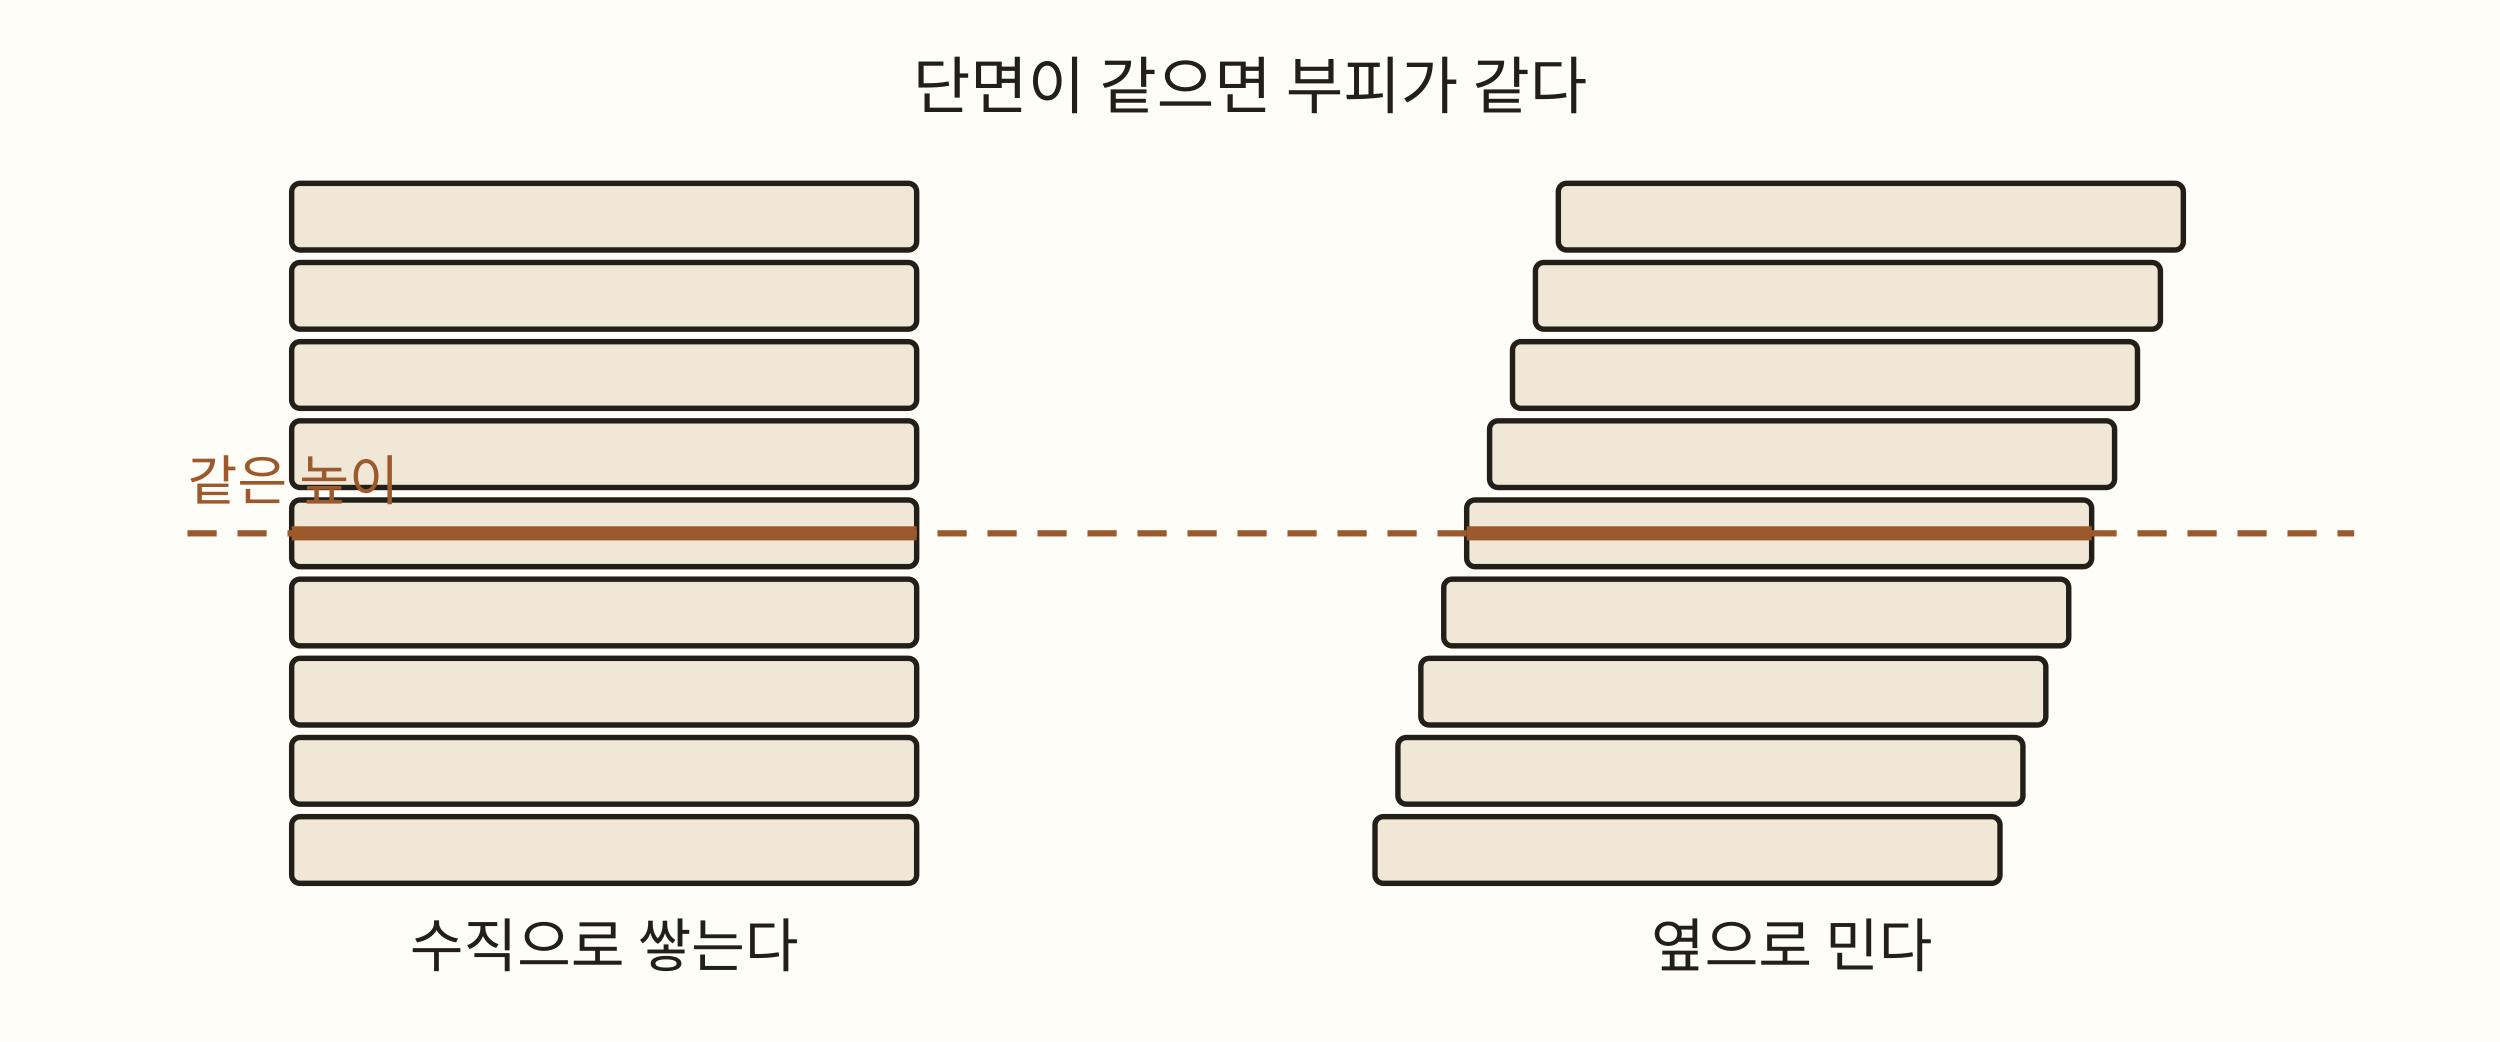
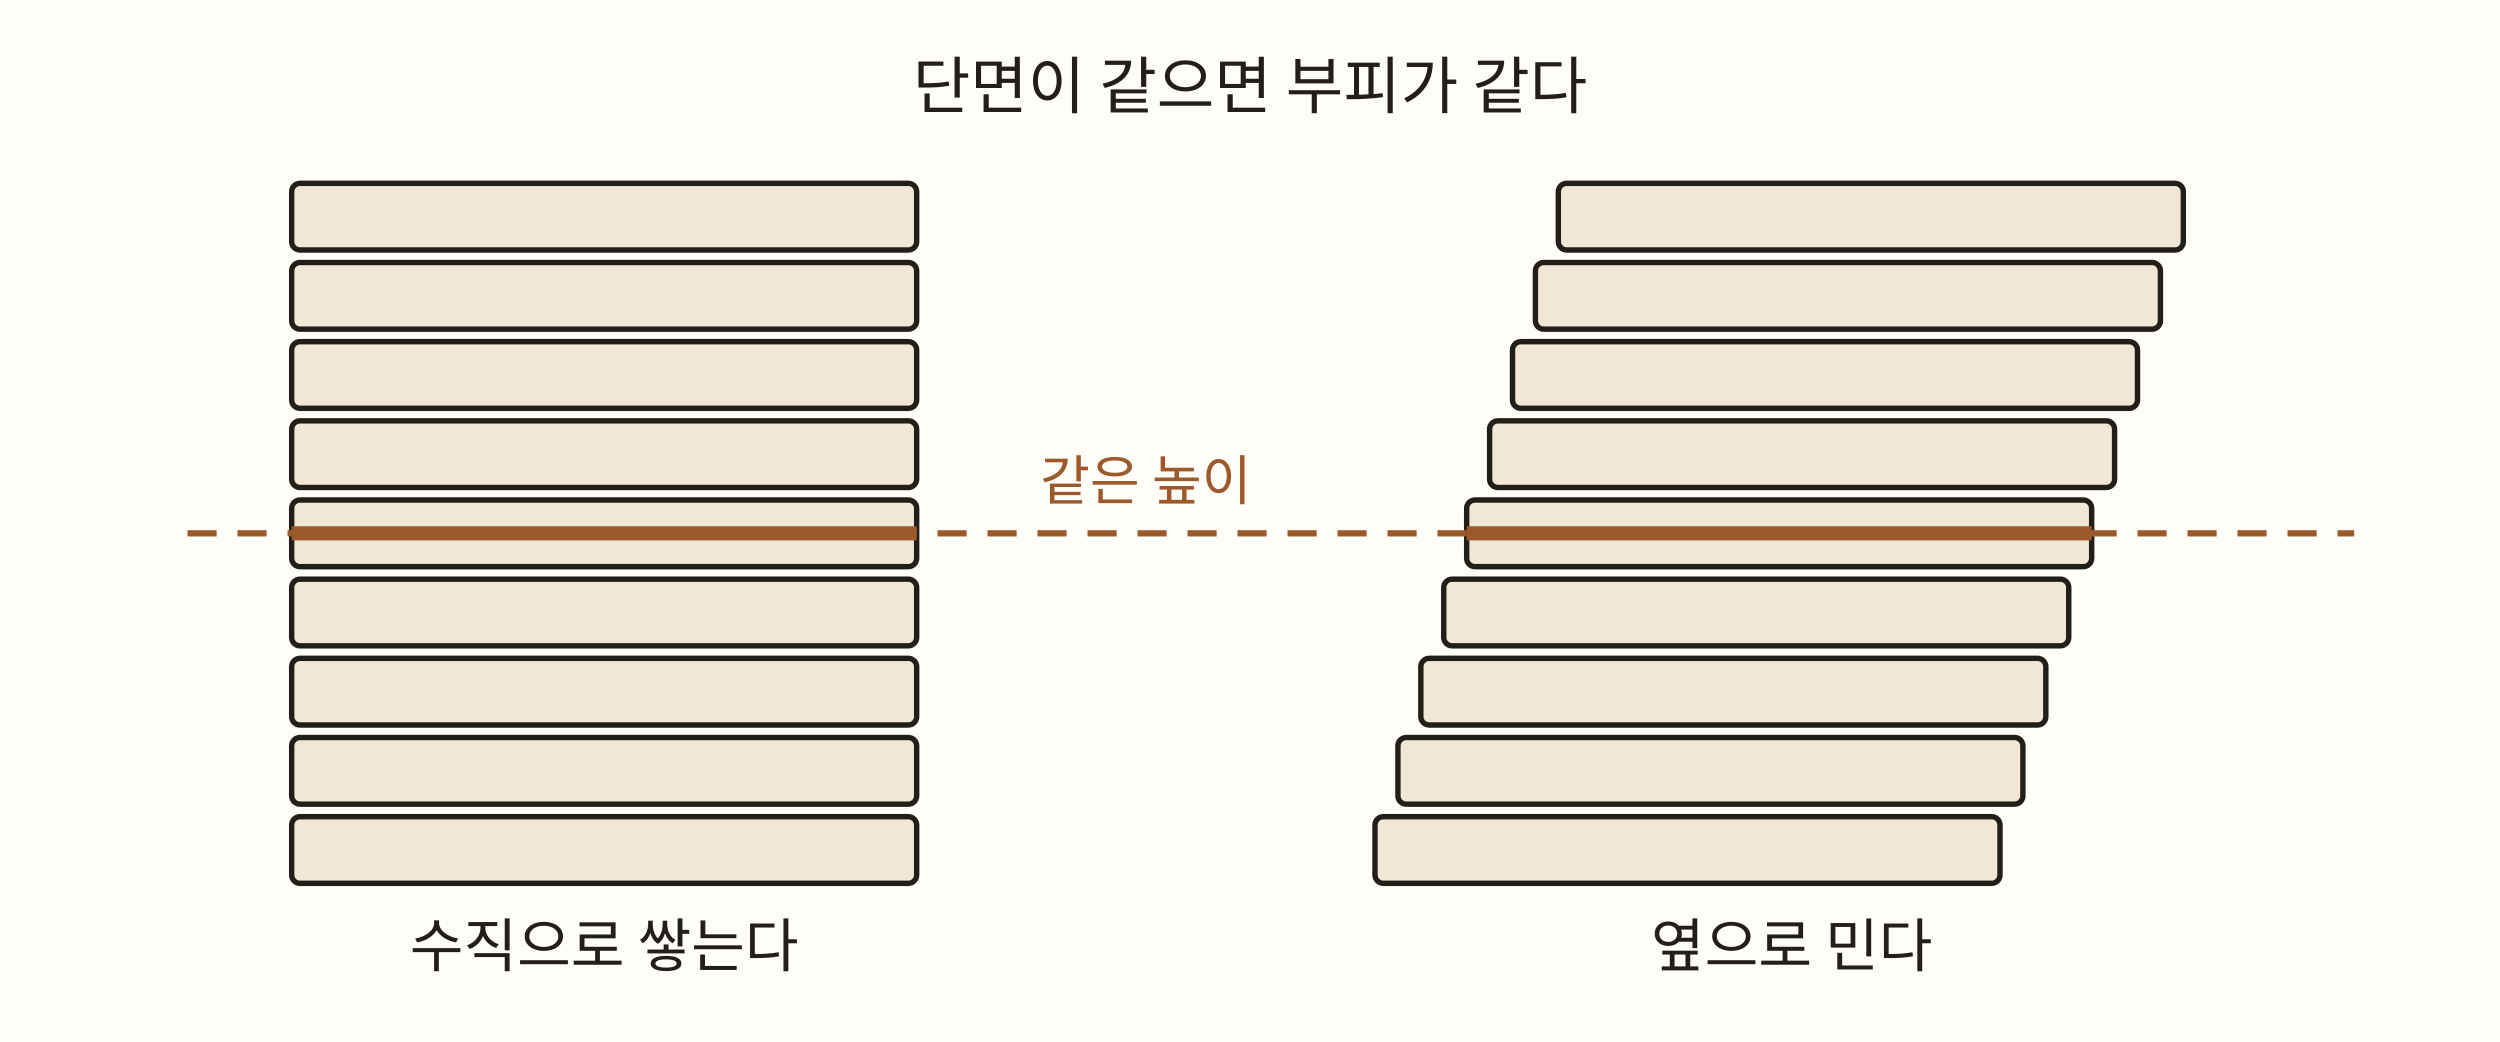
<svg xmlns="http://www.w3.org/2000/svg" viewBox="0 0 600 250" role="img" aria-label="수직으로 쌓은 카드 더미와 옆으로 민 카드 더미의 부피가 같다">
  <rect width="600" height="250" fill="#FFFDF7" />
  <rect x="70.0" y="196.0" width="150" height="16" rx="2" fill="#F0E7D6" stroke="#221E18" stroke-width="1.3" />
  <rect x="70.0" y="177.0" width="150" height="16" rx="2" fill="#F0E7D6" stroke="#221E18" stroke-width="1.3" />
  <rect x="70.0" y="158.0" width="150" height="16" rx="2" fill="#F0E7D6" stroke="#221E18" stroke-width="1.3" />
  <rect x="70.0" y="139.0" width="150" height="16" rx="2" fill="#F0E7D6" stroke="#221E18" stroke-width="1.3" />
  <rect x="70.0" y="120.0" width="150" height="16" rx="2" fill="#F0E7D6" stroke="#221E18" stroke-width="1.3" />
  <rect x="70.0" y="101.0" width="150" height="16" rx="2" fill="#F0E7D6" stroke="#221E18" stroke-width="1.3" />
  <rect x="70.0" y="82.0" width="150" height="16" rx="2" fill="#F0E7D6" stroke="#221E18" stroke-width="1.3" />
  <rect x="70.0" y="63.0" width="150" height="16" rx="2" fill="#F0E7D6" stroke="#221E18" stroke-width="1.3" />
  <rect x="70.0" y="44.0" width="150" height="16" rx="2" fill="#F0E7D6" stroke="#221E18" stroke-width="1.3" />
  <rect x="330.0" y="196.0" width="150" height="16" rx="2" fill="#F0E7D6" stroke="#221E18" stroke-width="1.3" />
  <rect x="335.5" y="177.0" width="150" height="16" rx="2" fill="#F0E7D6" stroke="#221E18" stroke-width="1.3" />
  <rect x="341.0" y="158.0" width="150" height="16" rx="2" fill="#F0E7D6" stroke="#221E18" stroke-width="1.3" />
  <rect x="346.5" y="139.0" width="150" height="16" rx="2" fill="#F0E7D6" stroke="#221E18" stroke-width="1.3" />
  <rect x="352.0" y="120.0" width="150" height="16" rx="2" fill="#F0E7D6" stroke="#221E18" stroke-width="1.3" />
  <rect x="357.5" y="101.0" width="150" height="16" rx="2" fill="#F0E7D6" stroke="#221E18" stroke-width="1.3" />
  <rect x="363.0" y="82.0" width="150" height="16" rx="2" fill="#F0E7D6" stroke="#221E18" stroke-width="1.3" />
  <rect x="368.5" y="63.0" width="150" height="16" rx="2" fill="#F0E7D6" stroke="#221E18" stroke-width="1.3" />
  <rect x="374.0" y="44.0" width="150" height="16" rx="2" fill="#F0E7D6" stroke="#221E18" stroke-width="1.3" />
  <line x1="45" y1="128.0" x2="565" y2="128.0" stroke="#9C5A2C" stroke-width="1.5" stroke-dasharray="7 5" />
-   <text x="45" y="120.0" font-family="EB Garamond, Georgia, serif" font-size="13" fill="#9C5A2C">같은 높이</text>
+   <text x="275" y="120.0" font-family="EB Garamond, Georgia, serif" font-size="13" fill="#9C5A2C" text-anchor="middle">같은 높이</text>
  <line x1="70.0" y1="128.0" x2="220.0" y2="128.0" stroke="#9C5A2C" stroke-width="3.4" />
  <line x1="352.0" y1="128.0" x2="502.0" y2="128.0" stroke="#9C5A2C" stroke-width="3.4" />
  <text x="145" y="232" font-family="EB Garamond, Georgia, serif" font-size="14" fill="#221E18" text-anchor="middle">수직으로 쌓는다</text>
  <text x="430" y="232" font-family="EB Garamond, Georgia, serif" font-size="14" fill="#221E18" text-anchor="middle">옆으로 민다</text>
  <text x="300" y="26" font-family="EB Garamond, Georgia, serif" font-size="15" fill="#221E18" text-anchor="middle">단면이 같으면 부피가 같다</text>
</svg>
